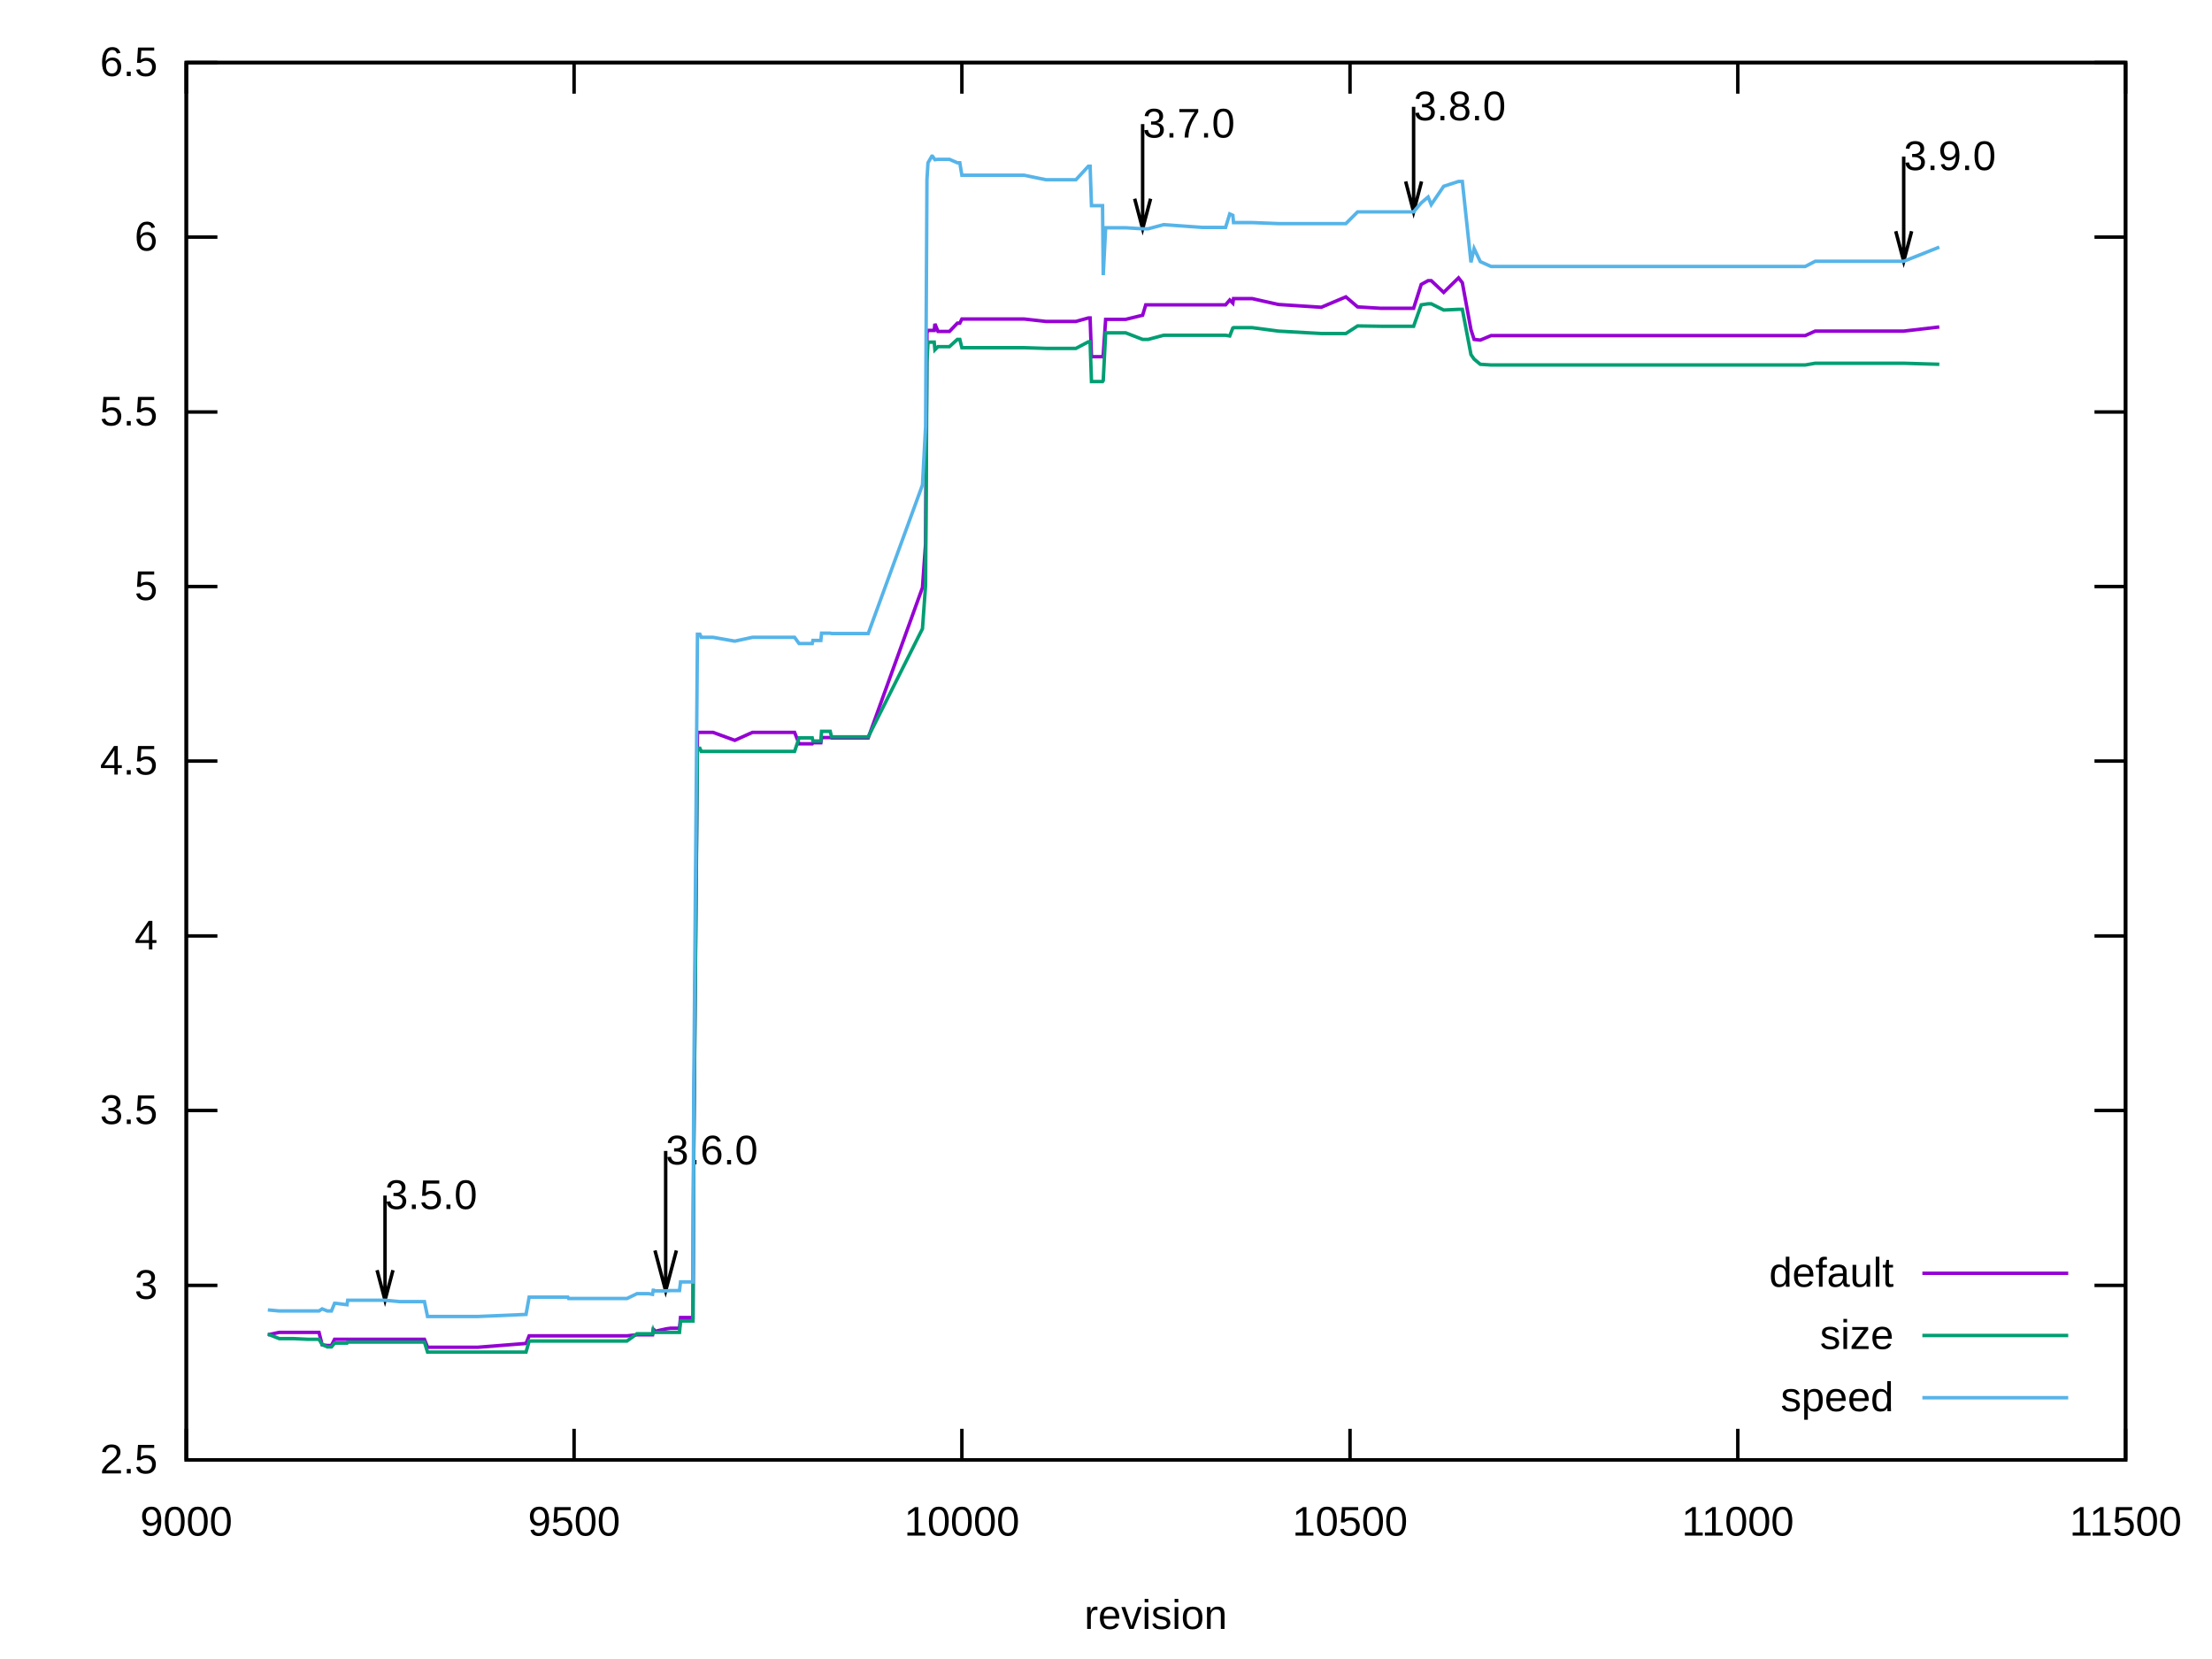
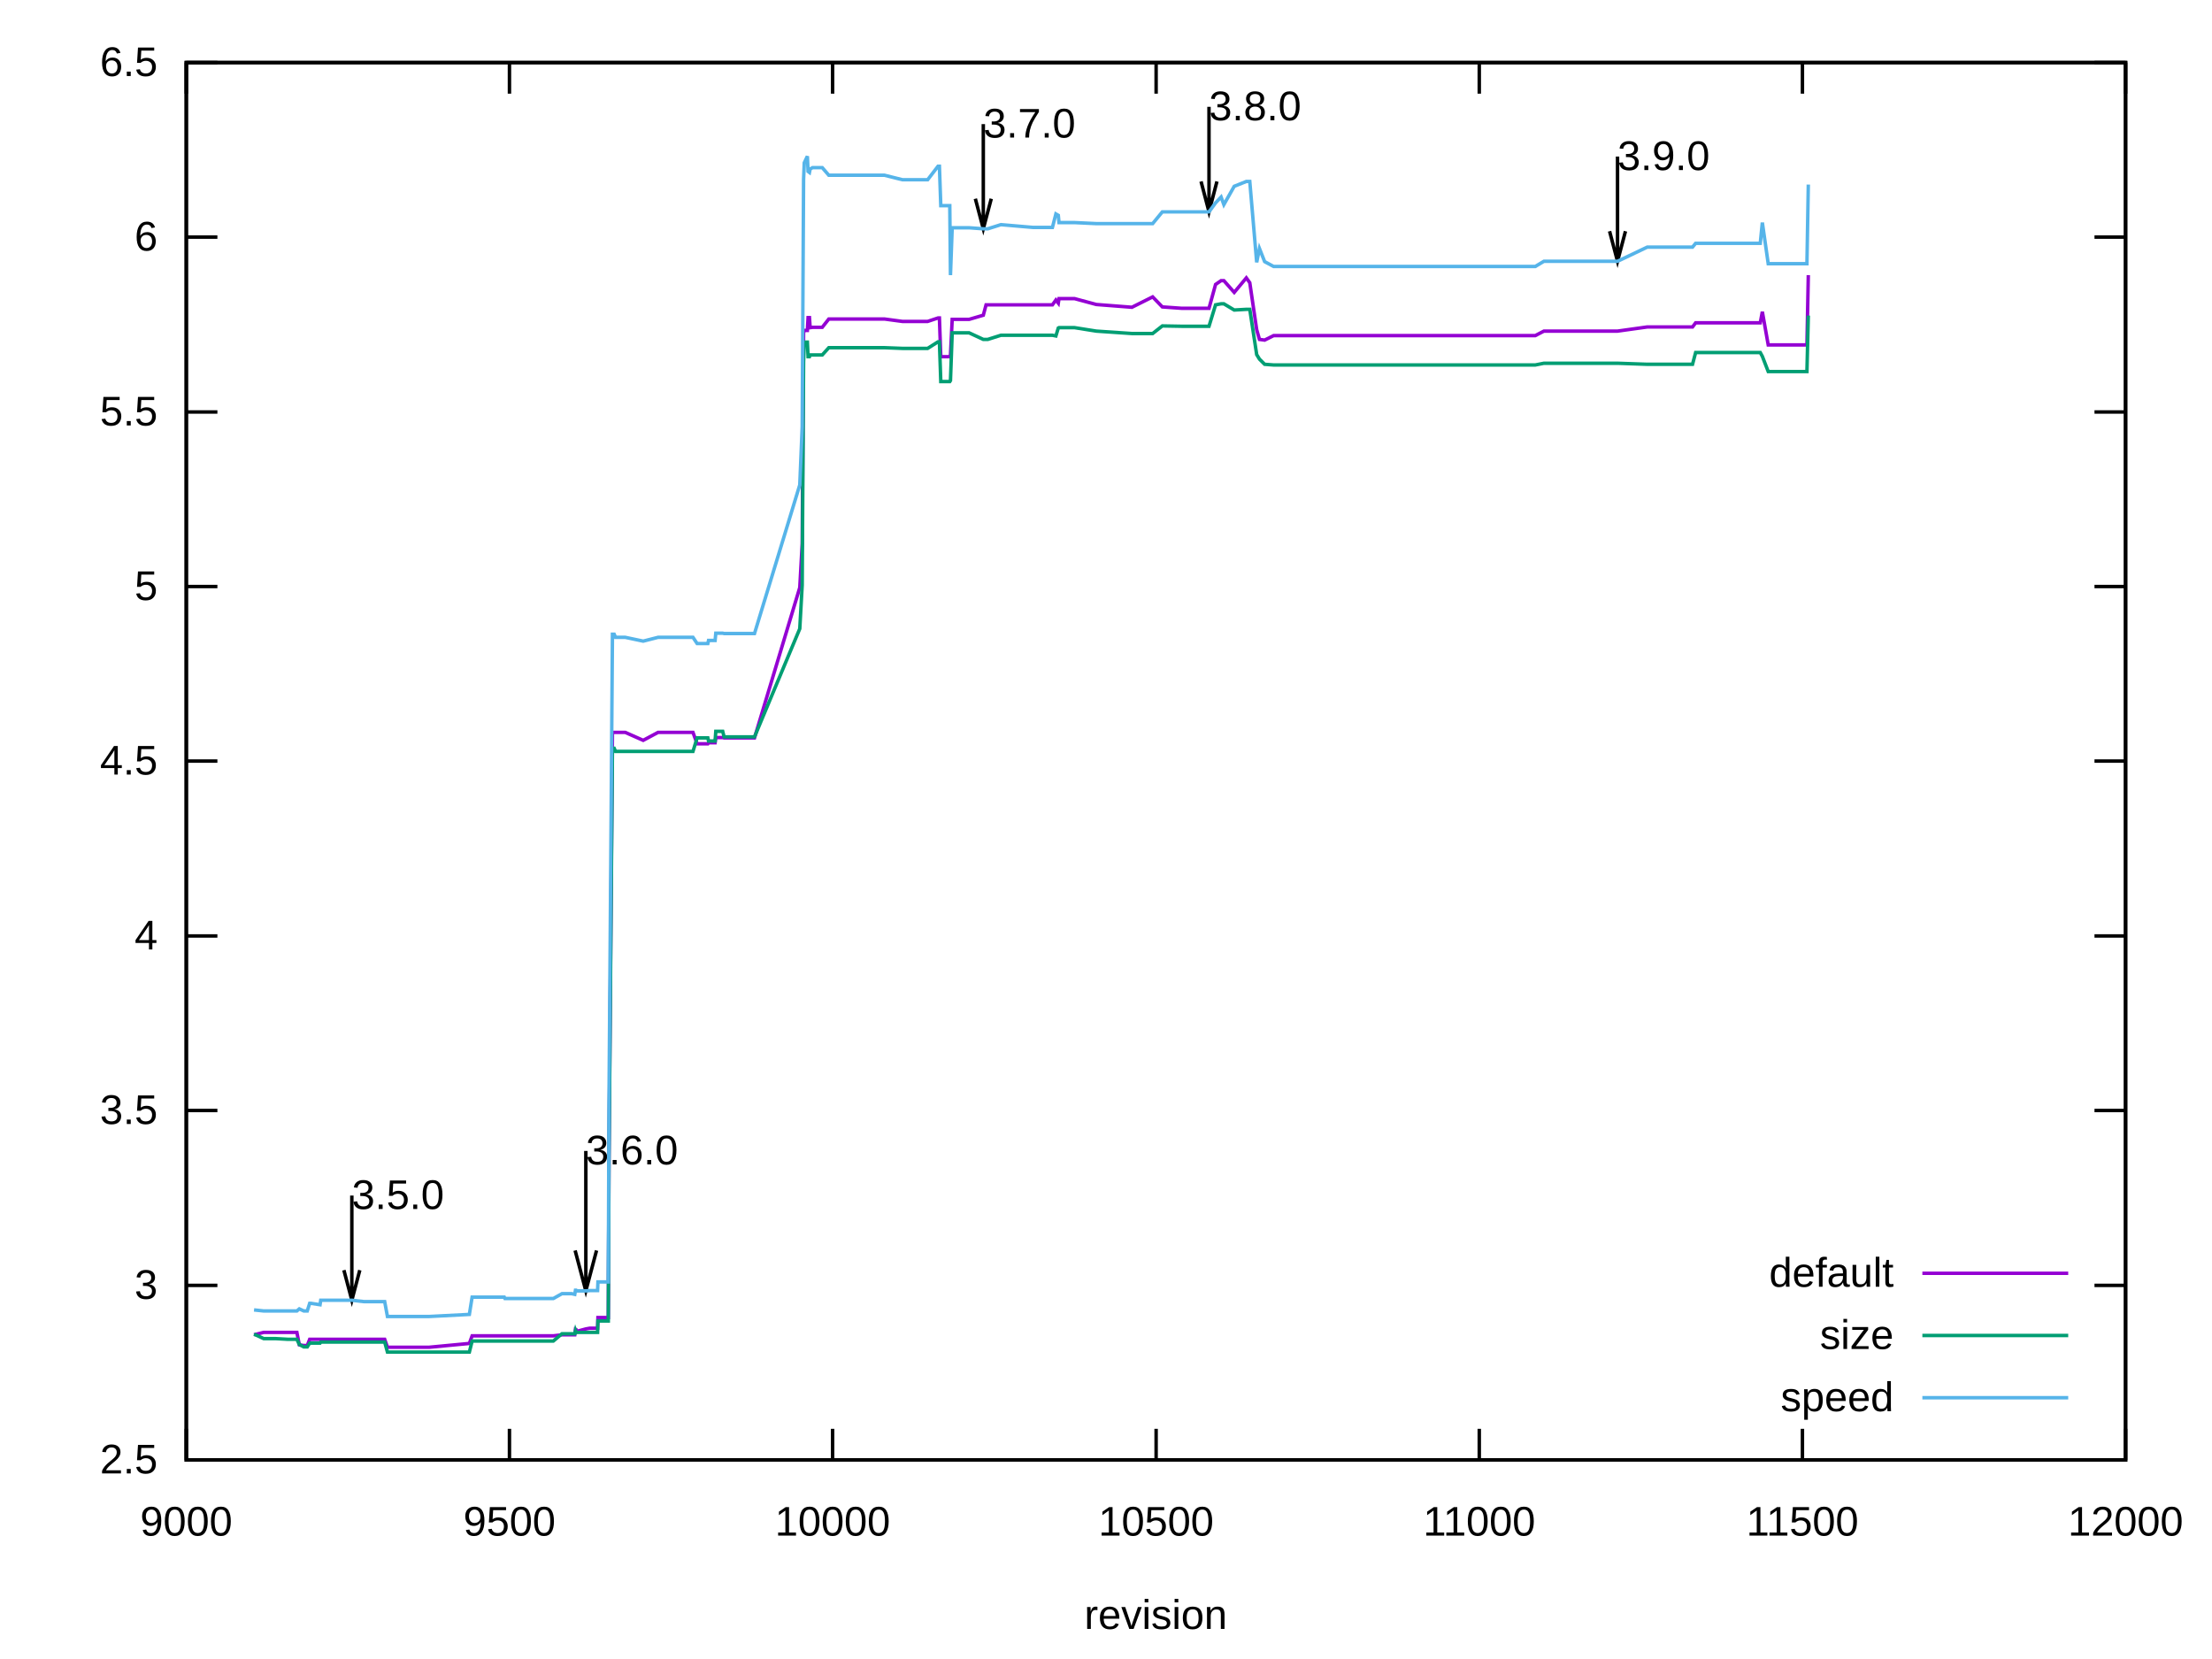
<svg xmlns="http://www.w3.org/2000/svg" xmlns:xlink="http://www.w3.org/1999/xlink" width="640" height="480" viewBox="0 0 640 480">
  <g id="gnuplot_canvas">
    <rect x="0" y="0" width="640" height="480" fill="none" />
    <defs>
      <circle id="gpDot" r="0.5" stroke-width="0.5" stroke="currentColor" />
      <path id="gpPt0" stroke-width="0.222" stroke="currentColor" d="M-1,0 h2 M0,-1 v2" />
      <path id="gpPt1" stroke-width="0.222" stroke="currentColor" d="M-1,-1 L1,1 M1,-1 L-1,1" />
      <path id="gpPt2" stroke-width="0.222" stroke="currentColor" d="M-1,0 L1,0 M0,-1 L0,1 M-1,-1 L1,1 M-1,1 L1,-1" />
      <rect id="gpPt3" stroke-width="0.222" stroke="currentColor" x="-1" y="-1" width="2" height="2" />
      <rect id="gpPt4" stroke-width="0.222" stroke="currentColor" fill="currentColor" x="-1" y="-1" width="2" height="2" />
      <circle id="gpPt5" stroke-width="0.222" stroke="currentColor" cx="0" cy="0" r="1" />
      <use xlink:href="#gpPt5" id="gpPt6" fill="currentColor" stroke="none" />
      <path id="gpPt7" stroke-width="0.222" stroke="currentColor" d="M0,-1.33 L-1.33,0.67 L1.33,0.67 z" />
      <use xlink:href="#gpPt7" id="gpPt8" fill="currentColor" stroke="none" />
      <use xlink:href="#gpPt7" id="gpPt9" stroke="currentColor" transform="rotate(180)" />
      <use xlink:href="#gpPt9" id="gpPt10" fill="currentColor" stroke="none" />
      <use xlink:href="#gpPt3" id="gpPt11" stroke="currentColor" transform="rotate(45)" />
      <use xlink:href="#gpPt11" id="gpPt12" fill="currentColor" stroke="none" />
      <path id="gpPt13" stroke-width="0.222" stroke="currentColor" d="M0,1.330 L1.265,0.411 L0.782,-1.067 L-0.782,-1.076 L-1.265,0.411 z" />
      <use xlink:href="#gpPt13" id="gpPt14" fill="currentColor" stroke="none" />
      <filter id="textbox" filterUnits="objectBoundingBox" x="0" y="0" height="1" width="1">
        <feFlood flood-color="white" flood-opacity="1" result="bgnd" />
        <feComposite in="SourceGraphic" in2="bgnd" operator="atop" />
      </filter>
      <filter id="greybox" filterUnits="objectBoundingBox" x="0" y="0" height="1" width="1">
        <feFlood flood-color="lightgrey" flood-opacity="1" result="grey" />
        <feComposite in="SourceGraphic" in2="grey" operator="atop" />
      </filter>
    </defs>
    <g fill="none" color="white" stroke="currentColor" stroke-width="1.00" stroke-linecap="butt" stroke-linejoin="miter">
</g>
    <g fill="none" color="black" stroke="currentColor" stroke-width="1.00" stroke-linecap="butt" stroke-linejoin="miter">
      <path stroke="black" d="M53.9,422.4 L62.9,422.4 M615.0,422.4 L606.0,422.4  " />
      <g transform="translate(45.6,426.3)" stroke="none" fill="black" font-family="Arial" font-size="12.00" text-anchor="end">
        <text>
          <tspan font-family="Arial"> 2.5</tspan>
        </text>
      </g>
    </g>
    <g fill="none" color="black" stroke="currentColor" stroke-width="1.00" stroke-linecap="butt" stroke-linejoin="miter">
      <path stroke="black" d="M53.9,371.9 L62.9,371.9 M615.0,371.9 L606.0,371.9  " />
      <g transform="translate(45.6,375.8)" stroke="none" fill="black" font-family="Arial" font-size="12.00" text-anchor="end">
        <text>
          <tspan font-family="Arial"> 3</tspan>
        </text>
      </g>
    </g>
    <g fill="none" color="black" stroke="currentColor" stroke-width="1.00" stroke-linecap="butt" stroke-linejoin="miter">
      <path stroke="black" d="M53.9,321.3 L62.9,321.3 M615.0,321.3 L606.0,321.3  " />
      <g transform="translate(45.6,325.2)" stroke="none" fill="black" font-family="Arial" font-size="12.00" text-anchor="end">
        <text>
          <tspan font-family="Arial"> 3.5</tspan>
        </text>
      </g>
    </g>
    <g fill="none" color="black" stroke="currentColor" stroke-width="1.00" stroke-linecap="butt" stroke-linejoin="miter">
      <path stroke="black" d="M53.9,270.8 L62.9,270.8 M615.0,270.8 L606.0,270.8  " />
      <g transform="translate(45.6,274.7)" stroke="none" fill="black" font-family="Arial" font-size="12.00" text-anchor="end">
        <text>
          <tspan font-family="Arial"> 4</tspan>
        </text>
      </g>
    </g>
    <g fill="none" color="black" stroke="currentColor" stroke-width="1.00" stroke-linecap="butt" stroke-linejoin="miter">
      <path stroke="black" d="M53.9,220.2 L62.9,220.2 M615.0,220.2 L606.0,220.2  " />
      <g transform="translate(45.6,224.1)" stroke="none" fill="black" font-family="Arial" font-size="12.00" text-anchor="end">
        <text>
          <tspan font-family="Arial"> 4.5</tspan>
        </text>
      </g>
    </g>
    <g fill="none" color="black" stroke="currentColor" stroke-width="1.00" stroke-linecap="butt" stroke-linejoin="miter">
      <path stroke="black" d="M53.9,169.7 L62.9,169.7 M615.0,169.7 L606.0,169.7  " />
      <g transform="translate(45.6,173.6)" stroke="none" fill="black" font-family="Arial" font-size="12.00" text-anchor="end">
        <text>
          <tspan font-family="Arial"> 5</tspan>
        </text>
      </g>
    </g>
    <g fill="none" color="black" stroke="currentColor" stroke-width="1.00" stroke-linecap="butt" stroke-linejoin="miter">
      <path stroke="black" d="M53.9,119.2 L62.9,119.2 M615.0,119.2 L606.0,119.2  " />
      <g transform="translate(45.6,123.1)" stroke="none" fill="black" font-family="Arial" font-size="12.00" text-anchor="end">
        <text>
          <tspan font-family="Arial"> 5.5</tspan>
        </text>
      </g>
    </g>
    <g fill="none" color="black" stroke="currentColor" stroke-width="1.00" stroke-linecap="butt" stroke-linejoin="miter">
      <path stroke="black" d="M53.9,68.6 L62.9,68.6 M615.0,68.6 L606.0,68.6  " />
      <g transform="translate(45.6,72.5)" stroke="none" fill="black" font-family="Arial" font-size="12.00" text-anchor="end">
        <text>
          <tspan font-family="Arial"> 6</tspan>
        </text>
      </g>
    </g>
    <g fill="none" color="black" stroke="currentColor" stroke-width="1.00" stroke-linecap="butt" stroke-linejoin="miter">
      <path stroke="black" d="M53.9,18.1 L62.9,18.1 M615.0,18.1 L606.0,18.1  " />
      <g transform="translate(45.6,22.0)" stroke="none" fill="black" font-family="Arial" font-size="12.00" text-anchor="end">
        <text>
          <tspan font-family="Arial"> 6.5</tspan>
        </text>
      </g>
    </g>
    <g fill="none" color="black" stroke="currentColor" stroke-width="1.00" stroke-linecap="butt" stroke-linejoin="miter">
      <path stroke="black" d="M53.9,422.4 L53.9,413.4 M53.9,18.1 L53.9,27.1  " />
      <g transform="translate(53.9,444.3)" stroke="none" fill="black" font-family="Arial" font-size="12.00" text-anchor="middle">
        <text>
          <tspan font-family="Arial"> 9000</tspan>
        </text>
      </g>
    </g>
    <g fill="none" color="black" stroke="currentColor" stroke-width="1.00" stroke-linecap="butt" stroke-linejoin="miter">
-       <path stroke="black" d="M166.1,422.4 L166.1,413.4 M166.1,18.1 L166.1,27.1  " />
-       <g transform="translate(166.1,444.3)" stroke="none" fill="black" font-family="Arial" font-size="12.00" text-anchor="middle">
+       <path stroke="black" d="M147.4,422.4 L147.4,413.4 M147.4,18.1 L147.4,27.1  " />
+       <g transform="translate(147.4,444.3)" stroke="none" fill="black" font-family="Arial" font-size="12.00" text-anchor="middle">
        <text>
          <tspan font-family="Arial"> 9500</tspan>
        </text>
      </g>
    </g>
    <g fill="none" color="black" stroke="currentColor" stroke-width="1.00" stroke-linecap="butt" stroke-linejoin="miter">
-       <path stroke="black" d="M278.3,422.4 L278.3,413.4 M278.3,18.1 L278.3,27.1  " />
-       <g transform="translate(278.3,444.3)" stroke="none" fill="black" font-family="Arial" font-size="12.00" text-anchor="middle">
+       <path stroke="black" d="M240.9,422.4 L240.9,413.4 M240.9,18.1 L240.9,27.1  " />
+       <g transform="translate(240.9,444.3)" stroke="none" fill="black" font-family="Arial" font-size="12.00" text-anchor="middle">
        <text>
          <tspan font-family="Arial"> 10000</tspan>
        </text>
      </g>
    </g>
    <g fill="none" color="black" stroke="currentColor" stroke-width="1.00" stroke-linecap="butt" stroke-linejoin="miter">
-       <path stroke="black" d="M390.6,422.4 L390.6,413.4 M390.6,18.1 L390.6,27.1  " />
-       <g transform="translate(390.6,444.3)" stroke="none" fill="black" font-family="Arial" font-size="12.00" text-anchor="middle">
+       <path stroke="black" d="M334.5,422.4 L334.5,413.4 M334.5,18.1 L334.5,27.1  " />
+       <g transform="translate(334.5,444.3)" stroke="none" fill="black" font-family="Arial" font-size="12.00" text-anchor="middle">
        <text>
          <tspan font-family="Arial"> 10500</tspan>
        </text>
      </g>
    </g>
    <g fill="none" color="black" stroke="currentColor" stroke-width="1.00" stroke-linecap="butt" stroke-linejoin="miter">
-       <path stroke="black" d="M502.8,422.4 L502.8,413.4 M502.8,18.1 L502.8,27.1  " />
-       <g transform="translate(502.8,444.3)" stroke="none" fill="black" font-family="Arial" font-size="12.00" text-anchor="middle">
+       <path stroke="black" d="M428.0,422.4 L428.0,413.4 M428.0,18.1 L428.0,27.1  " />
+       <g transform="translate(428.0,444.3)" stroke="none" fill="black" font-family="Arial" font-size="12.00" text-anchor="middle">
        <text>
          <tspan font-family="Arial"> 11000</tspan>
+         </text>
+       </g>
+     </g>
+     <g fill="none" color="black" stroke="currentColor" stroke-width="1.00" stroke-linecap="butt" stroke-linejoin="miter">
+       <path stroke="black" d="M521.5,422.4 L521.5,413.4 M521.5,18.1 L521.5,27.1  " />
+       <g transform="translate(521.5,444.3)" stroke="none" fill="black" font-family="Arial" font-size="12.00" text-anchor="middle">
+         <text>
+           <tspan font-family="Arial"> 11500</tspan>
        </text>
      </g>
    </g>
    <g fill="none" color="black" stroke="currentColor" stroke-width="1.00" stroke-linecap="butt" stroke-linejoin="miter">
      <path stroke="black" d="M615.0,422.4 L615.0,413.4 M615.0,18.1 L615.0,27.1  " />
      <g transform="translate(615.0,444.3)" stroke="none" fill="black" font-family="Arial" font-size="12.00" text-anchor="middle">
        <text>
-           <tspan font-family="Arial"> 11500</tspan>
+           <tspan font-family="Arial"> 12000</tspan>
        </text>
      </g>
    </g>
    <g fill="none" color="black" stroke="currentColor" stroke-width="1.00" stroke-linecap="butt" stroke-linejoin="miter">
</g>
    <g fill="none" color="black" stroke="currentColor" stroke-width="1.00" stroke-linecap="butt" stroke-linejoin="miter">
      <path stroke="black" d="M53.9,18.1 L53.9,422.4 L615.0,422.4 L615.0,18.1 L53.9,18.1 Z  " />
-       <g transform="translate(111.4,349.8)" stroke="none" fill="black" font-family="Arial" font-size="12.00" text-anchor="start">
+       <g transform="translate(101.8,349.8)" stroke="none" fill="black" font-family="Arial" font-size="12.00" text-anchor="start">
        <text>
          <tspan font-family="Arial">3.5.0</tspan>
        </text>
      </g>
-       <g transform="translate(192.6,336.9)" stroke="none" fill="black" font-family="Arial" font-size="12.00" text-anchor="start">
+       <g transform="translate(169.5,336.9)" stroke="none" fill="black" font-family="Arial" font-size="12.00" text-anchor="start">
        <text>
          <tspan font-family="Arial">3.6.0</tspan>
        </text>
      </g>
-       <g transform="translate(330.6,39.8)" stroke="none" fill="black" font-family="Arial" font-size="12.00" text-anchor="start">
+       <g transform="translate(284.5,39.8)" stroke="none" fill="black" font-family="Arial" font-size="12.00" text-anchor="start">
        <text>
          <tspan font-family="Arial">3.7.0</tspan>
        </text>
      </g>
-       <g transform="translate(409.0,34.8)" stroke="none" fill="black" font-family="Arial" font-size="12.00" text-anchor="start">
+       <g transform="translate(349.8,34.8)" stroke="none" fill="black" font-family="Arial" font-size="12.00" text-anchor="start">
        <text>
          <tspan font-family="Arial">3.8.0</tspan>
        </text>
      </g>
-       <g transform="translate(550.8,49.2)" stroke="none" fill="black" font-family="Arial" font-size="12.00" text-anchor="start">
+       <g transform="translate(468.0,49.2)" stroke="none" fill="black" font-family="Arial" font-size="12.00" text-anchor="start">
        <text>
          <tspan font-family="Arial">3.9.0</tspan>
        </text>
      </g>
-       <path stroke="black" d="M109.1,367.5 L111.4,376.2 L113.7,367.5 M111.4,345.9 L111.4,376.2 M189.5,361.8 L192.6,373.5 L195.7,361.8   M192.6,333.0 L192.6,373.5 M328.3,57.5 L330.6,66.2 L332.9,57.5 M330.6,35.9 L330.6,66.2 M406.7,52.5   L409.0,61.3 L411.3,52.5 M409.0,30.9 L409.0,61.3 M548.5,66.9 L550.8,75.6 L553.1,66.9 M550.8,45.3   L550.8,75.6  " />
+       <path stroke="black" d="M99.5,367.5 L101.8,376.2 L104.1,367.5 M101.8,345.9 L101.8,376.2 M166.4,361.8 L169.5,373.5 L172.6,361.8   M169.5,333.0 L169.5,373.5 M282.2,57.5 L284.5,66.2 L286.8,57.5 M284.5,35.9 L284.5,66.2 M347.5,52.5   L349.8,61.3 L352.1,52.5 M349.8,30.9 L349.8,61.3 M465.7,66.9 L468.0,75.6 L470.3,66.9 M468.0,45.3   L468.0,75.6  " />
    </g>
    <g fill="none" color="black" stroke="currentColor" stroke-width="1.00" stroke-linecap="butt" stroke-linejoin="miter">
      <g transform="translate(334.4,471.3)" stroke="none" fill="black" font-family="Arial" font-size="12.00" text-anchor="middle">
        <text>
          <tspan font-family="Arial">revision</tspan>
        </text>
      </g>
    </g>
    <g fill="none" color="black" stroke="currentColor" stroke-width="1.00" stroke-linecap="butt" stroke-linejoin="miter">
</g>
    <g id="gnuplot_plot_1">
      <g fill="none" color="black" stroke="currentColor" stroke-width="1.00" stroke-linecap="butt" stroke-linejoin="miter">
        <g transform="translate(547.9,372.3)" stroke="none" fill="black" font-family="Arial" font-size="12.00" text-anchor="end">
          <text>
            <tspan font-family="Arial">default</tspan>
          </text>
        </g>
      </g>
      <g fill="none" color="black" stroke="currentColor" stroke-width="1.00" stroke-linecap="butt" stroke-linejoin="miter">
-         <path stroke="rgb(148,   0, 211)" d="M556.2,368.4 L598.4,368.4 M77.5,386.2 L80.8,385.5 L81.7,385.5 L82.4,385.5 L84.9,385.5 L89.1,385.5   L92.3,385.5 L93.2,389.1 L94.7,389.3 L95.9,389.3 L96.8,387.5 L97.2,387.5 L100.4,387.5 L100.6,387.5   L102.8,387.5 L106.2,387.5 L111.4,387.5 L115.6,387.5 L119.2,387.5 L122.8,387.5 L123.7,389.8 L125.5,389.8   L133.4,389.8 L138.3,389.8 L152.2,388.7 L153.1,386.5 L153.8,386.5 L155.3,386.5 L157.4,386.5 L161.2,386.5   L163.2,386.5 L164.3,386.5 L164.5,386.5 L165.7,386.5 L170.8,386.5 L175.1,386.5 L177.3,386.5 L181.4,386.5   L184.3,386.2 L186.1,386.2 L187.7,386.2 L188.8,386.2 L189.0,384.6 L189.2,384.7 L189.5,385.2 L192.6,384.5   L194.0,384.3 L195.7,384.3 L196.4,384.3 L196.6,384.3 L196.9,381.2 L197.1,381.2 L197.5,381.2 L198.7,381.2   L198.9,381.2 L199.6,381.2 L200.0,381.2 L200.5,381.2 L200.7,334.9 L201.8,211.9 L202.5,211.9 L202.9,211.9   L203.2,211.9 L203.4,211.9 L206.3,211.9 L212.6,214.2 L217.7,211.9 L220.0,211.9 L221.6,211.9 L222.5,211.9   L224.7,211.9 L225.4,211.9 L225.6,211.9 L225.8,211.9 L226.0,211.9 L227.4,211.9 L229.9,211.9 L231.2,215.2   L231.4,215.2 L231.9,215.2 L232.8,215.2 L234.1,215.2 L235.0,215.2 L235.2,214.9 L236.8,214.9 L237.5,214.9   L237.7,213.4 L237.9,213.4 L240.2,213.4 L240.6,213.5 L241.5,213.5 L251.2,213.5 L266.9,170.0 L267.8,157.3   L268.2,96.3 L268.5,95.6 L269.6,95.6 L269.8,95.6 L270.3,95.6 L270.5,93.7 L271.4,95.9 L273.0,95.9   L274.7,95.9 L277.0,93.5 L277.7,93.5 L278.3,92.3 L282.2,92.3 L289.1,92.3 L291.4,92.3 L293.8,92.3   L294.5,92.3 L295.6,92.3 L296.3,92.3 L302.6,93.0 L306.2,93.0 L311.3,93.0 L314.9,92.0 L315.4,92.0   L315.8,103.2 L317.4,103.2 L319.0,103.2 L319.2,102.7 L319.9,92.4 L321.4,92.4 L325.2,92.4 L325.7,92.4   L330.6,91.2 L331.5,88.2 L332.2,88.2 L336.7,88.2 L347.9,88.2 L348.8,88.2 L354.6,88.2 L355.8,86.8   L356.7,87.7 L356.9,86.4 L360.5,86.4 L360.7,86.4 L362.3,86.4 L369.9,88.1 L382.3,88.9 L389.4,85.9   L392.8,88.8 L399.5,89.2 L403.6,89.2 L409.0,89.2 L411.2,82.3 L413.2,81.2 L414.1,81.2 L417.7,84.6   L422.0,80.4 L423.1,81.8 L425.6,95.4 L426.5,98.2 L428.3,98.4 L431.4,97.1 L452.3,97.1 L453.9,97.1   L454.7,97.1 L455.0,97.1 L455.2,97.1 L455.6,97.1 L457.9,97.1 L480.3,97.1 L493.8,97.1 L496.9,97.1   L522.3,97.1 L525.2,95.8 L536.4,95.8 L550.8,95.8 L561.1,94.6  " />
+         <path stroke="rgb(148,   0, 211)" d="M556.2,368.4 L598.4,368.4 M73.5,386.2 L76.3,385.5 L77.1,385.5 L77.7,385.5 L79.7,385.5 L83.3,385.5   L85.9,385.5 L86.6,389.1 L87.9,389.3 L88.9,389.3 L89.6,387.5 L90.0,387.5 L92.6,387.5 L92.8,387.5   L94.7,387.5 L97.5,387.5 L101.8,387.5 L105.3,387.5 L108.3,387.5 L111.3,387.5 L112.1,389.8 L113.6,389.8   L120.1,389.8 L124.2,389.8 L135.8,388.7 L136.6,386.5 L137.1,386.5 L138.4,386.5 L140.1,386.5 L143.3,386.5   L145.0,386.5 L145.9,386.5 L146.1,386.5 L147.0,386.5 L151.3,386.5 L154.9,386.5 L156.8,386.5 L160.1,386.5   L162.6,386.2 L164.1,386.2 L165.4,386.2 L166.3,386.2 L166.5,384.6 L166.7,384.7 L166.9,385.2 L169.5,384.5   L170.6,384.3 L172.1,384.3 L172.7,384.3 L172.9,384.3 L173.0,381.2 L173.2,381.2 L173.6,381.2 L174.5,381.2   L174.7,381.2 L175.3,381.2 L175.7,381.2 L176.0,381.2 L176.2,334.9 L177.2,211.9 L177.7,211.9 L178.1,211.9   L178.3,211.9 L178.5,211.9 L180.9,211.9 L186.1,214.2 L190.4,211.9 L192.3,211.9 L193.6,211.9 L194.4,211.9   L196.2,211.9 L196.8,211.9 L197.0,211.9 L197.2,211.9 L197.4,211.9 L198.5,211.9 L200.5,211.9 L201.7,215.2   L201.8,215.2 L202.2,215.2 L203.0,215.2 L204.1,215.2 L204.8,215.2 L205.0,214.9 L206.3,214.9 L206.9,214.9   L207.1,213.4 L207.3,213.4 L209.1,213.4 L209.5,213.5 L210.3,213.5 L218.3,213.5 L231.4,170.0 L232.1,157.3   L232.5,96.3 L232.7,95.6 L233.6,95.6 L233.8,91.9 L234.2,91.9 L234.4,94.8 L235.1,94.7 L236.4,94.7   L237.9,94.7 L239.8,92.3 L240.4,92.3 L240.9,92.3 L244.1,92.3 L249.9,92.3 L251.8,92.3 L253.8,92.3   L254.4,92.3 L255.3,92.3 L255.9,92.3 L261.1,93.0 L264.1,93.0 L268.4,93.0 L271.4,92.0 L271.8,92.0   L272.2,103.2 L273.5,103.2 L274.8,103.2 L275.0,102.7 L275.5,92.4 L276.8,92.4 L280.0,92.4 L280.4,92.4   L284.5,91.2 L285.3,88.2 L285.8,88.2 L289.6,88.2 L298.9,88.2 L299.7,88.2 L304.5,88.2 L305.5,86.8   L306.2,87.7 L306.4,86.4 L309.4,86.4 L309.6,86.4 L310.9,86.4 L317.2,88.1 L327.5,88.9 L333.5,85.9   L336.3,88.8 L341.9,89.2 L345.3,89.2 L349.8,89.2 L351.7,82.3 L353.3,81.2 L354.1,81.2 L357.1,84.6   L360.6,80.4 L361.6,81.8 L363.6,95.4 L364.4,98.2 L365.9,98.4 L368.5,97.1 L385.9,97.1 L387.2,97.1   L387.9,97.1 L388.1,97.1 L388.3,97.1 L388.7,97.1 L390.6,97.1 L409.3,97.1 L420.5,97.1 L423.1,97.1   L444.2,97.1 L446.7,95.8 L456.0,95.8 L468.0,95.8 L476.6,94.6 L489.7,94.6 L490.6,93.4 L497.4,93.4   L509.3,93.4 L509.9,90.2 L511.6,99.8 L522.8,99.8 L523.2,79.6  " />
      </g>
    </g>
    <g id="gnuplot_plot_2">
      <g fill="none" color="black" stroke="currentColor" stroke-width="1.00" stroke-linecap="butt" stroke-linejoin="miter">
        <g transform="translate(547.9,390.3)" stroke="none" fill="black" font-family="Arial" font-size="12.00" text-anchor="end">
          <text>
            <tspan font-family="Arial">size</tspan>
          </text>
        </g>
      </g>
      <g fill="none" color="black" stroke="currentColor" stroke-width="1.00" stroke-linecap="butt" stroke-linejoin="miter">
-         <path stroke="rgb(  0, 158, 115)" d="M556.2,386.4 L598.4,386.4 M77.5,386.0 L80.8,387.3 L81.7,387.3 L82.4,387.3 L84.9,387.3 L89.1,387.5   L92.3,387.5 L93.2,389.0 L94.7,389.7 L95.9,389.7 L96.8,388.6 L97.2,388.6 L100.4,388.6 L100.6,388.3   L102.8,388.3 L106.2,388.3 L111.4,388.3 L115.6,388.3 L119.2,388.3 L122.8,388.3 L123.7,391.2 L125.5,391.2   L133.4,391.2 L138.3,391.2 L152.2,391.2 L153.1,388.0 L153.8,388.0 L155.3,388.0 L157.4,388.0 L161.2,388.0   L163.2,388.0 L164.3,388.0 L164.5,388.0 L165.7,388.0 L170.8,388.0 L175.1,388.0 L177.3,388.0 L181.4,388.0   L184.3,385.9 L186.1,385.9 L187.7,385.9 L188.8,385.9 L189.0,385.0 L189.2,385.6 L189.5,385.5 L192.6,385.5   L194.0,385.5 L195.7,385.5 L196.4,385.5 L196.6,385.5 L196.9,382.2 L197.1,382.2 L197.5,382.2 L198.7,382.2   L198.9,382.2 L199.6,382.2 L200.0,382.2 L200.5,382.2 L200.7,336.2 L201.8,216.5 L202.5,216.5 L202.9,217.4   L203.2,217.4 L203.4,217.4 L206.3,217.4 L212.6,217.4 L217.7,217.4 L220.0,217.4 L221.6,217.4 L222.5,217.4   L224.7,217.4 L225.4,217.4 L225.6,217.4 L225.8,217.4 L226.0,217.4 L227.4,217.4 L229.9,217.4 L231.2,213.5   L231.4,213.5 L231.9,213.5 L232.8,213.5 L234.1,213.5 L235.0,213.5 L235.2,214.4 L236.8,214.4 L237.5,214.4   L237.7,211.6 L237.9,211.6 L240.2,211.6 L240.6,213.2 L241.5,213.2 L251.2,213.2 L266.9,181.9 L267.8,169.3   L268.2,104.7 L268.5,99.0 L269.6,99.0 L269.8,99.0 L270.3,99.0 L270.5,101.2 L271.4,100.3 L273.0,100.3   L274.7,100.3 L277.0,98.2 L277.7,98.2 L278.3,100.6 L282.2,100.6 L289.1,100.6 L291.4,100.6 L293.8,100.6   L294.5,100.6 L295.6,100.6 L296.3,100.6 L302.6,100.8 L306.2,100.8 L311.3,100.8 L314.9,98.9 L315.4,98.9   L315.8,110.4 L317.4,110.4 L319.0,110.4 L319.2,110.1 L319.9,96.3 L321.4,96.3 L325.2,96.3 L325.7,96.3   L330.6,98.2 L331.5,98.2 L332.2,98.2 L336.7,97.0 L347.9,97.0 L348.8,97.0 L354.6,97.0 L355.8,97.2   L356.7,94.9 L356.9,94.8 L360.5,94.8 L360.7,94.8 L362.3,94.8 L369.9,95.8 L382.3,96.5 L389.4,96.5   L392.8,94.3 L399.5,94.4 L403.6,94.4 L409.0,94.4 L411.2,88.2 L413.2,87.9 L414.1,87.9 L417.7,89.7   L422.0,89.5 L423.1,89.5 L425.6,102.6 L426.5,103.9 L428.3,105.4 L431.4,105.6 L452.3,105.6 L453.9,105.6   L454.7,105.6 L455.0,105.6 L455.2,105.6 L455.6,105.6 L457.9,105.6 L480.3,105.6 L493.8,105.6 L496.9,105.6   L522.3,105.6 L525.2,105.1 L536.4,105.1 L550.8,105.1 L561.1,105.4  " />
+         <path stroke="rgb(  0, 158, 115)" d="M556.2,386.4 L598.4,386.4 M73.5,386.0 L76.3,387.3 L77.1,387.3 L77.7,387.3 L79.7,387.3 L83.3,387.5   L85.9,387.5 L86.6,389.0 L87.9,389.7 L88.9,389.7 L89.6,388.6 L90.0,388.6 L92.6,388.6 L92.8,388.3   L94.7,388.3 L97.5,388.3 L101.8,388.3 L105.3,388.3 L108.3,388.3 L111.3,388.3 L112.1,391.2 L113.6,391.2   L120.1,391.2 L124.2,391.2 L135.8,391.2 L136.6,388.0 L137.1,388.0 L138.4,388.0 L140.1,388.0 L143.3,388.0   L145.0,388.0 L145.9,388.0 L146.1,388.0 L147.0,388.0 L151.3,388.0 L154.9,388.0 L156.8,388.0 L160.1,388.0   L162.6,385.9 L164.1,385.9 L165.4,385.9 L166.3,385.9 L166.5,385.0 L166.7,385.6 L166.9,385.5 L169.5,385.5   L170.6,385.5 L172.1,385.5 L172.7,385.5 L172.9,385.5 L173.0,382.2 L173.2,382.2 L173.6,382.2 L174.5,382.2   L174.7,382.2 L175.3,382.2 L175.7,382.2 L176.0,382.2 L176.2,336.2 L177.2,216.5 L177.7,216.5 L178.1,217.4   L178.3,217.4 L178.5,217.4 L180.9,217.4 L186.1,217.4 L190.4,217.4 L192.3,217.4 L193.6,217.4 L194.4,217.4   L196.2,217.4 L196.8,217.4 L197.0,217.4 L197.2,217.4 L197.4,217.4 L198.5,217.4 L200.5,217.4 L201.7,213.5   L201.8,213.5 L202.2,213.5 L203.0,213.5 L204.1,213.5 L204.8,213.5 L205.0,214.4 L206.3,214.4 L206.9,214.4   L207.1,211.6 L207.3,211.6 L209.1,211.6 L209.5,213.2 L210.3,213.2 L218.3,213.2 L231.4,181.9 L232.1,169.3   L232.5,104.7 L232.7,99.0 L233.6,99.0 L233.8,103.2 L234.2,103.2 L234.4,102.7 L235.1,102.7 L236.4,102.7   L237.9,102.7 L239.8,100.6 L240.4,100.6 L240.9,100.6 L244.1,100.6 L249.9,100.6 L251.8,100.6 L253.8,100.6   L254.4,100.6 L255.3,100.6 L255.9,100.6 L261.1,100.8 L264.1,100.8 L268.4,100.8 L271.4,98.9 L271.8,98.9   L272.2,110.4 L273.5,110.4 L274.8,110.4 L275.0,110.1 L275.5,96.3 L276.8,96.3 L280.0,96.3 L280.4,96.3   L284.5,98.2 L285.3,98.2 L285.8,98.2 L289.6,97.0 L298.9,97.0 L299.7,97.0 L304.5,97.0 L305.5,97.2   L306.2,94.9 L306.4,94.8 L309.4,94.8 L309.6,94.8 L310.9,94.8 L317.2,95.8 L327.5,96.5 L333.5,96.5   L336.3,94.3 L341.9,94.4 L345.3,94.4 L349.8,94.4 L351.7,88.2 L353.3,87.9 L354.1,87.9 L357.1,89.7   L360.6,89.5 L361.6,89.5 L363.6,102.6 L364.4,103.9 L365.9,105.4 L368.5,105.6 L385.9,105.6 L387.2,105.6   L387.9,105.6 L388.1,105.6 L388.3,105.6 L388.7,105.6 L390.6,105.6 L409.3,105.6 L420.5,105.6 L423.1,105.6   L444.2,105.6 L446.7,105.1 L456.0,105.1 L468.0,105.1 L476.6,105.4 L489.7,105.4 L490.6,102.0 L497.4,102.0   L509.3,102.0 L509.9,103.1 L511.6,107.5 L522.8,107.5 L523.2,91.3  " />
      </g>
    </g>
    <g id="gnuplot_plot_3">
      <g fill="none" color="black" stroke="currentColor" stroke-width="1.00" stroke-linecap="butt" stroke-linejoin="miter">
        <g transform="translate(547.9,408.3)" stroke="none" fill="black" font-family="Arial" font-size="12.00" text-anchor="end">
          <text>
            <tspan font-family="Arial">speed</tspan>
          </text>
        </g>
      </g>
      <g fill="none" color="black" stroke="currentColor" stroke-width="1.00" stroke-linecap="butt" stroke-linejoin="miter">
-         <path stroke="rgb( 86, 180, 233)" d="M556.2,404.4 L598.4,404.4 M77.5,379.0 L80.8,379.3 L81.7,379.3 L82.4,379.3 L84.9,379.3 L89.1,379.3   L92.3,379.3 L93.2,378.7 L94.7,379.3 L95.9,379.3 L96.8,377.1 L97.2,377.1 L100.4,377.5 L100.6,376.2   L102.8,376.2 L106.2,376.2 L111.4,376.2 L115.6,376.6 L119.2,376.6 L122.8,376.6 L123.7,380.9 L125.5,380.9   L133.4,380.9 L138.3,380.9 L152.2,380.3 L153.1,375.3 L153.8,375.3 L155.3,375.3 L157.4,375.3 L161.2,375.3   L163.2,375.3 L164.3,375.3 L164.5,375.7 L165.7,375.7 L170.8,375.7 L175.1,375.7 L177.3,375.7 L181.4,375.7   L184.3,374.3 L186.1,374.3 L187.7,374.3 L188.8,374.5 L189.0,373.3 L189.2,373.3 L189.5,373.5 L192.6,373.5   L194.0,373.4 L195.7,373.4 L196.4,373.4 L196.6,373.4 L196.9,370.9 L197.1,370.9 L197.5,370.9 L198.7,370.9   L198.9,370.9 L199.6,370.9 L200.0,370.9 L200.5,370.9 L200.7,318.7 L201.8,183.5 L202.5,183.5 L202.9,184.4   L203.2,184.4 L203.4,184.4 L206.3,184.4 L212.6,185.5 L217.7,184.4 L220.0,184.4 L221.6,184.4 L222.5,184.4   L224.7,184.4 L225.4,184.4 L225.6,184.4 L225.8,184.4 L226.0,184.4 L227.4,184.4 L229.9,184.4 L231.2,186.2   L231.4,186.2 L231.9,186.2 L232.8,186.2 L234.1,186.2 L235.0,186.2 L235.2,185.3 L236.8,185.3 L237.5,185.3   L237.7,183.2 L237.9,183.2 L240.2,183.2 L240.6,183.3 L241.5,183.3 L251.2,183.3 L266.9,140.3 L267.8,123.5   L268.2,51.9 L268.5,47.1 L269.6,45.2 L269.8,45.2 L270.3,45.9 L270.5,46.2 L271.4,46.1 L273.0,46.1   L274.7,46.1 L277.0,47.1 L277.7,47.1 L278.3,50.7 L282.2,50.7 L289.1,50.7 L291.4,50.7 L293.8,50.7   L294.5,50.7 L295.6,50.7 L296.3,50.7 L302.6,52.0 L306.2,52.0 L311.3,52.0 L314.9,48.1 L315.4,48.1   L315.8,59.5 L317.4,59.5 L319.0,59.5 L319.2,79.6 L319.9,65.9 L321.4,65.9 L325.2,65.9 L325.7,65.9   L330.6,66.2 L331.5,66.2 L332.2,66.2 L336.7,65.0 L347.9,65.8 L348.8,65.8 L354.6,65.8 L355.8,61.9   L356.7,62.3 L356.9,64.4 L360.5,64.4 L360.7,64.4 L362.3,64.4 L369.9,64.7 L382.3,64.7 L389.4,64.7   L392.8,61.3 L399.5,61.3 L403.6,61.3 L409.0,61.3 L411.2,58.7 L413.2,57.0 L414.1,59.2 L417.7,53.9   L422.0,52.5 L423.1,52.5 L425.6,75.9 L426.5,71.9 L428.3,75.7 L431.4,77.1 L452.3,77.1 L453.9,77.1   L454.7,77.1 L455.0,77.1 L455.2,77.1 L455.6,77.1 L457.9,77.1 L480.3,77.1 L493.8,77.1 L496.9,77.1   L522.3,77.1 L525.2,75.6 L536.4,75.6 L550.8,75.6 L561.1,71.5  " />
+         <path stroke="rgb( 86, 180, 233)" d="M556.2,404.4 L598.4,404.4 M73.5,379.0 L76.3,379.3 L77.1,379.3 L77.7,379.3 L79.7,379.3 L83.3,379.3   L85.9,379.3 L86.6,378.7 L87.9,379.3 L88.9,379.3 L89.6,377.1 L90.0,377.1 L92.6,377.5 L92.8,376.2   L94.7,376.2 L97.5,376.2 L101.8,376.2 L105.3,376.6 L108.3,376.6 L111.3,376.6 L112.1,380.9 L113.6,380.9   L120.1,380.9 L124.2,380.9 L135.8,380.3 L136.6,375.3 L137.1,375.3 L138.4,375.3 L140.1,375.3 L143.3,375.3   L145.0,375.3 L145.9,375.3 L146.1,375.7 L147.0,375.7 L151.3,375.7 L154.9,375.7 L156.8,375.7 L160.1,375.7   L162.6,374.3 L164.1,374.3 L165.4,374.3 L166.3,374.5 L166.5,373.3 L166.7,373.3 L166.9,373.5 L169.5,373.5   L170.6,373.4 L172.1,373.4 L172.7,373.4 L172.9,373.4 L173.0,370.9 L173.2,370.9 L173.6,370.9 L174.5,370.9   L174.7,370.9 L175.3,370.9 L175.7,370.9 L176.0,370.9 L176.2,318.7 L177.2,183.5 L177.7,183.5 L178.1,184.4   L178.3,184.4 L178.5,184.4 L180.9,184.4 L186.1,185.5 L190.4,184.4 L192.3,184.4 L193.6,184.4 L194.4,184.4   L196.2,184.4 L196.8,184.4 L197.0,184.4 L197.2,184.4 L197.4,184.4 L198.5,184.4 L200.5,184.4 L201.7,186.2   L201.8,186.2 L202.2,186.2 L203.0,186.2 L204.1,186.2 L204.8,186.2 L205.0,185.3 L206.3,185.3 L206.9,185.3   L207.1,183.2 L207.3,183.2 L209.1,183.2 L209.5,183.3 L210.3,183.3 L218.3,183.3 L231.4,140.3 L232.1,123.5   L232.5,51.9 L232.7,47.1 L233.6,45.2 L233.8,49.6 L234.2,49.9 L234.4,48.9 L235.1,48.5 L236.4,48.5   L237.9,48.5 L239.8,50.7 L240.4,50.7 L240.9,50.7 L244.1,50.7 L249.9,50.7 L251.8,50.7 L253.8,50.7   L254.4,50.7 L255.3,50.7 L255.9,50.7 L261.1,52.0 L264.1,52.0 L268.4,52.0 L271.4,48.1 L271.8,48.1   L272.2,59.5 L273.5,59.5 L274.8,59.5 L275.0,79.6 L275.5,65.9 L276.8,65.9 L280.0,65.9 L280.4,65.9   L284.5,66.2 L285.3,66.2 L285.8,66.2 L289.6,65.0 L298.9,65.8 L299.7,65.8 L304.5,65.8 L305.5,61.9   L306.2,62.3 L306.4,64.4 L309.4,64.4 L309.6,64.4 L310.9,64.4 L317.2,64.7 L327.5,64.7 L333.5,64.7   L336.3,61.3 L341.9,61.3 L345.3,61.3 L349.8,61.3 L351.7,58.7 L353.3,57.0 L354.1,59.2 L357.1,53.9   L360.6,52.5 L361.6,52.5 L363.6,75.9 L364.4,71.9 L365.9,75.7 L368.5,77.1 L385.9,77.1 L387.2,77.1   L387.9,77.1 L388.1,77.1 L388.3,77.1 L388.7,77.1 L390.6,77.1 L409.3,77.1 L420.5,77.1 L423.1,77.1   L444.2,77.1 L446.7,75.6 L456.0,75.6 L468.0,75.6 L476.6,71.5 L489.7,71.5 L490.6,70.4 L497.4,70.4   L509.3,70.4 L509.9,64.4 L511.6,76.3 L522.8,76.3 L523.2,53.4  " />
      </g>
    </g>
    <g fill="none" color="white" stroke="rgb( 86, 180, 233)" stroke-width="2.00" stroke-linecap="butt" stroke-linejoin="miter">
</g>
    <g fill="none" color="black" stroke="currentColor" stroke-width="2.00" stroke-linecap="butt" stroke-linejoin="miter">
</g>
    <g fill="none" color="black" stroke="black" stroke-width="1.00" stroke-linecap="butt" stroke-linejoin="miter">
</g>
    <g fill="none" color="black" stroke="currentColor" stroke-width="1.00" stroke-linecap="butt" stroke-linejoin="miter">
      <path stroke="black" d="M53.9,18.1 L53.9,422.4 L615.0,422.4 L615.0,18.1 L53.9,18.1 Z  " />
    </g>
    <g fill="none" color="black" stroke="currentColor" stroke-width="1.00" stroke-linecap="butt" stroke-linejoin="miter">
</g>
  </g>
</svg>
